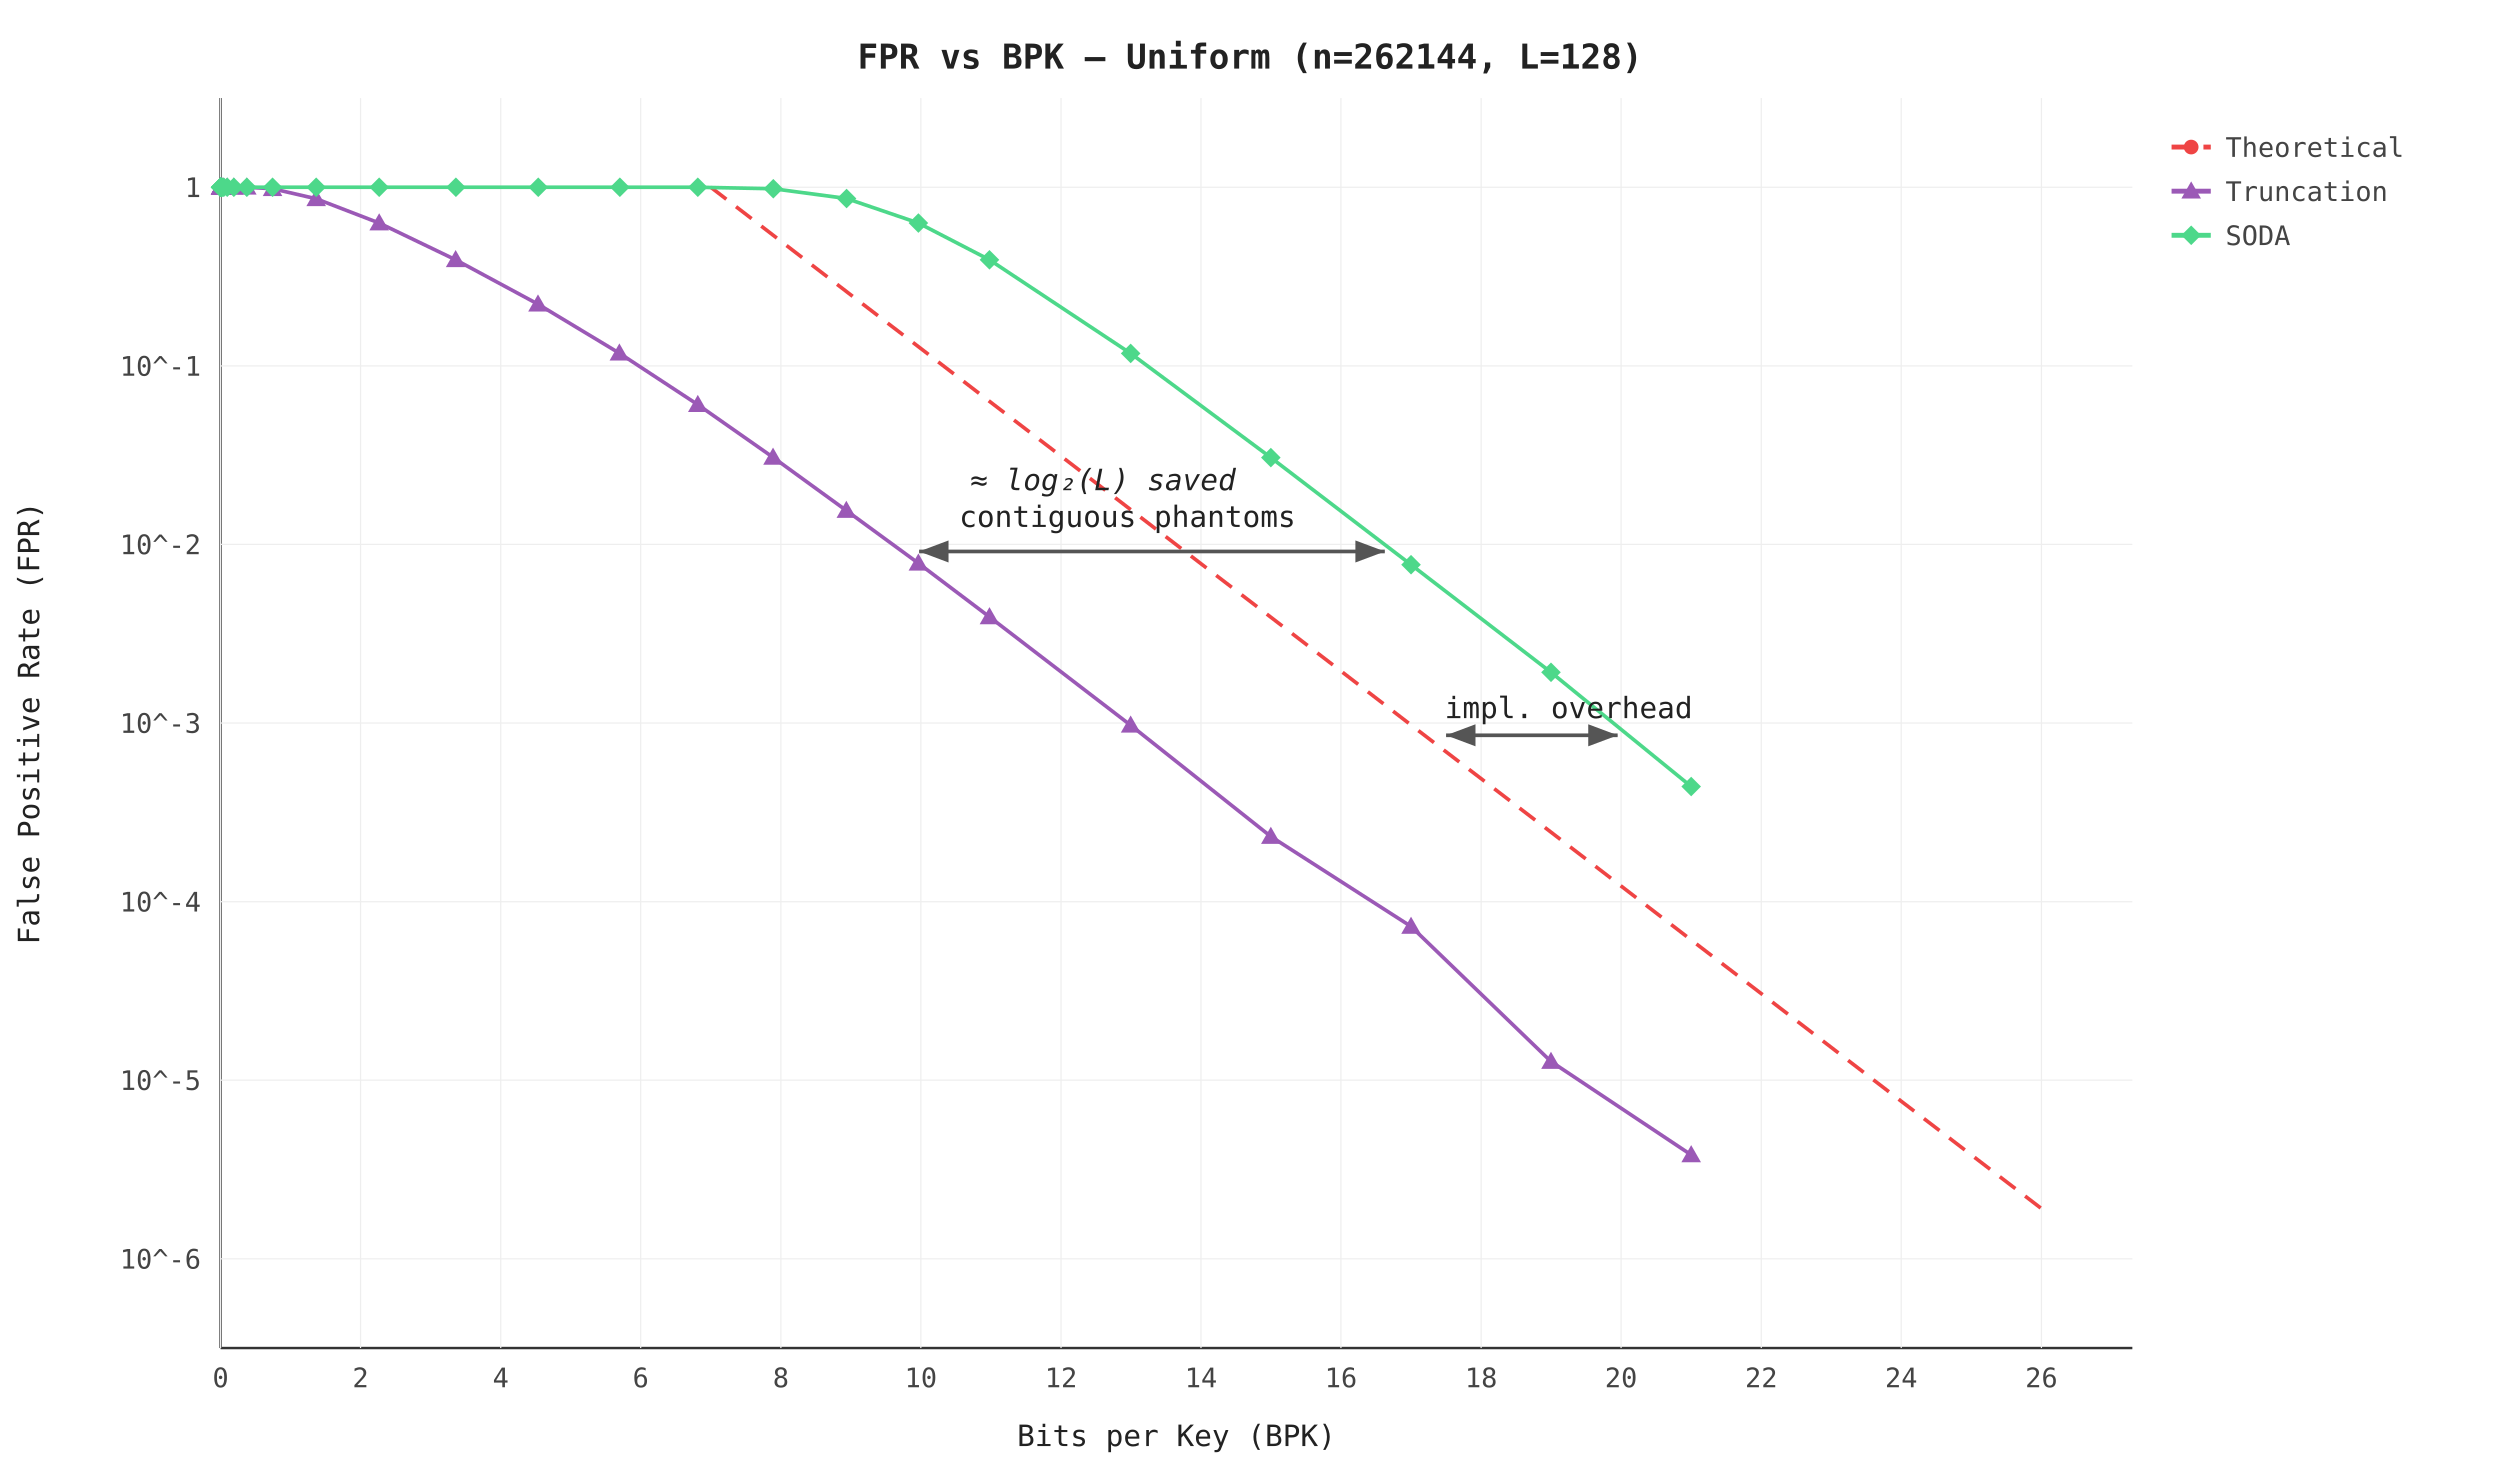
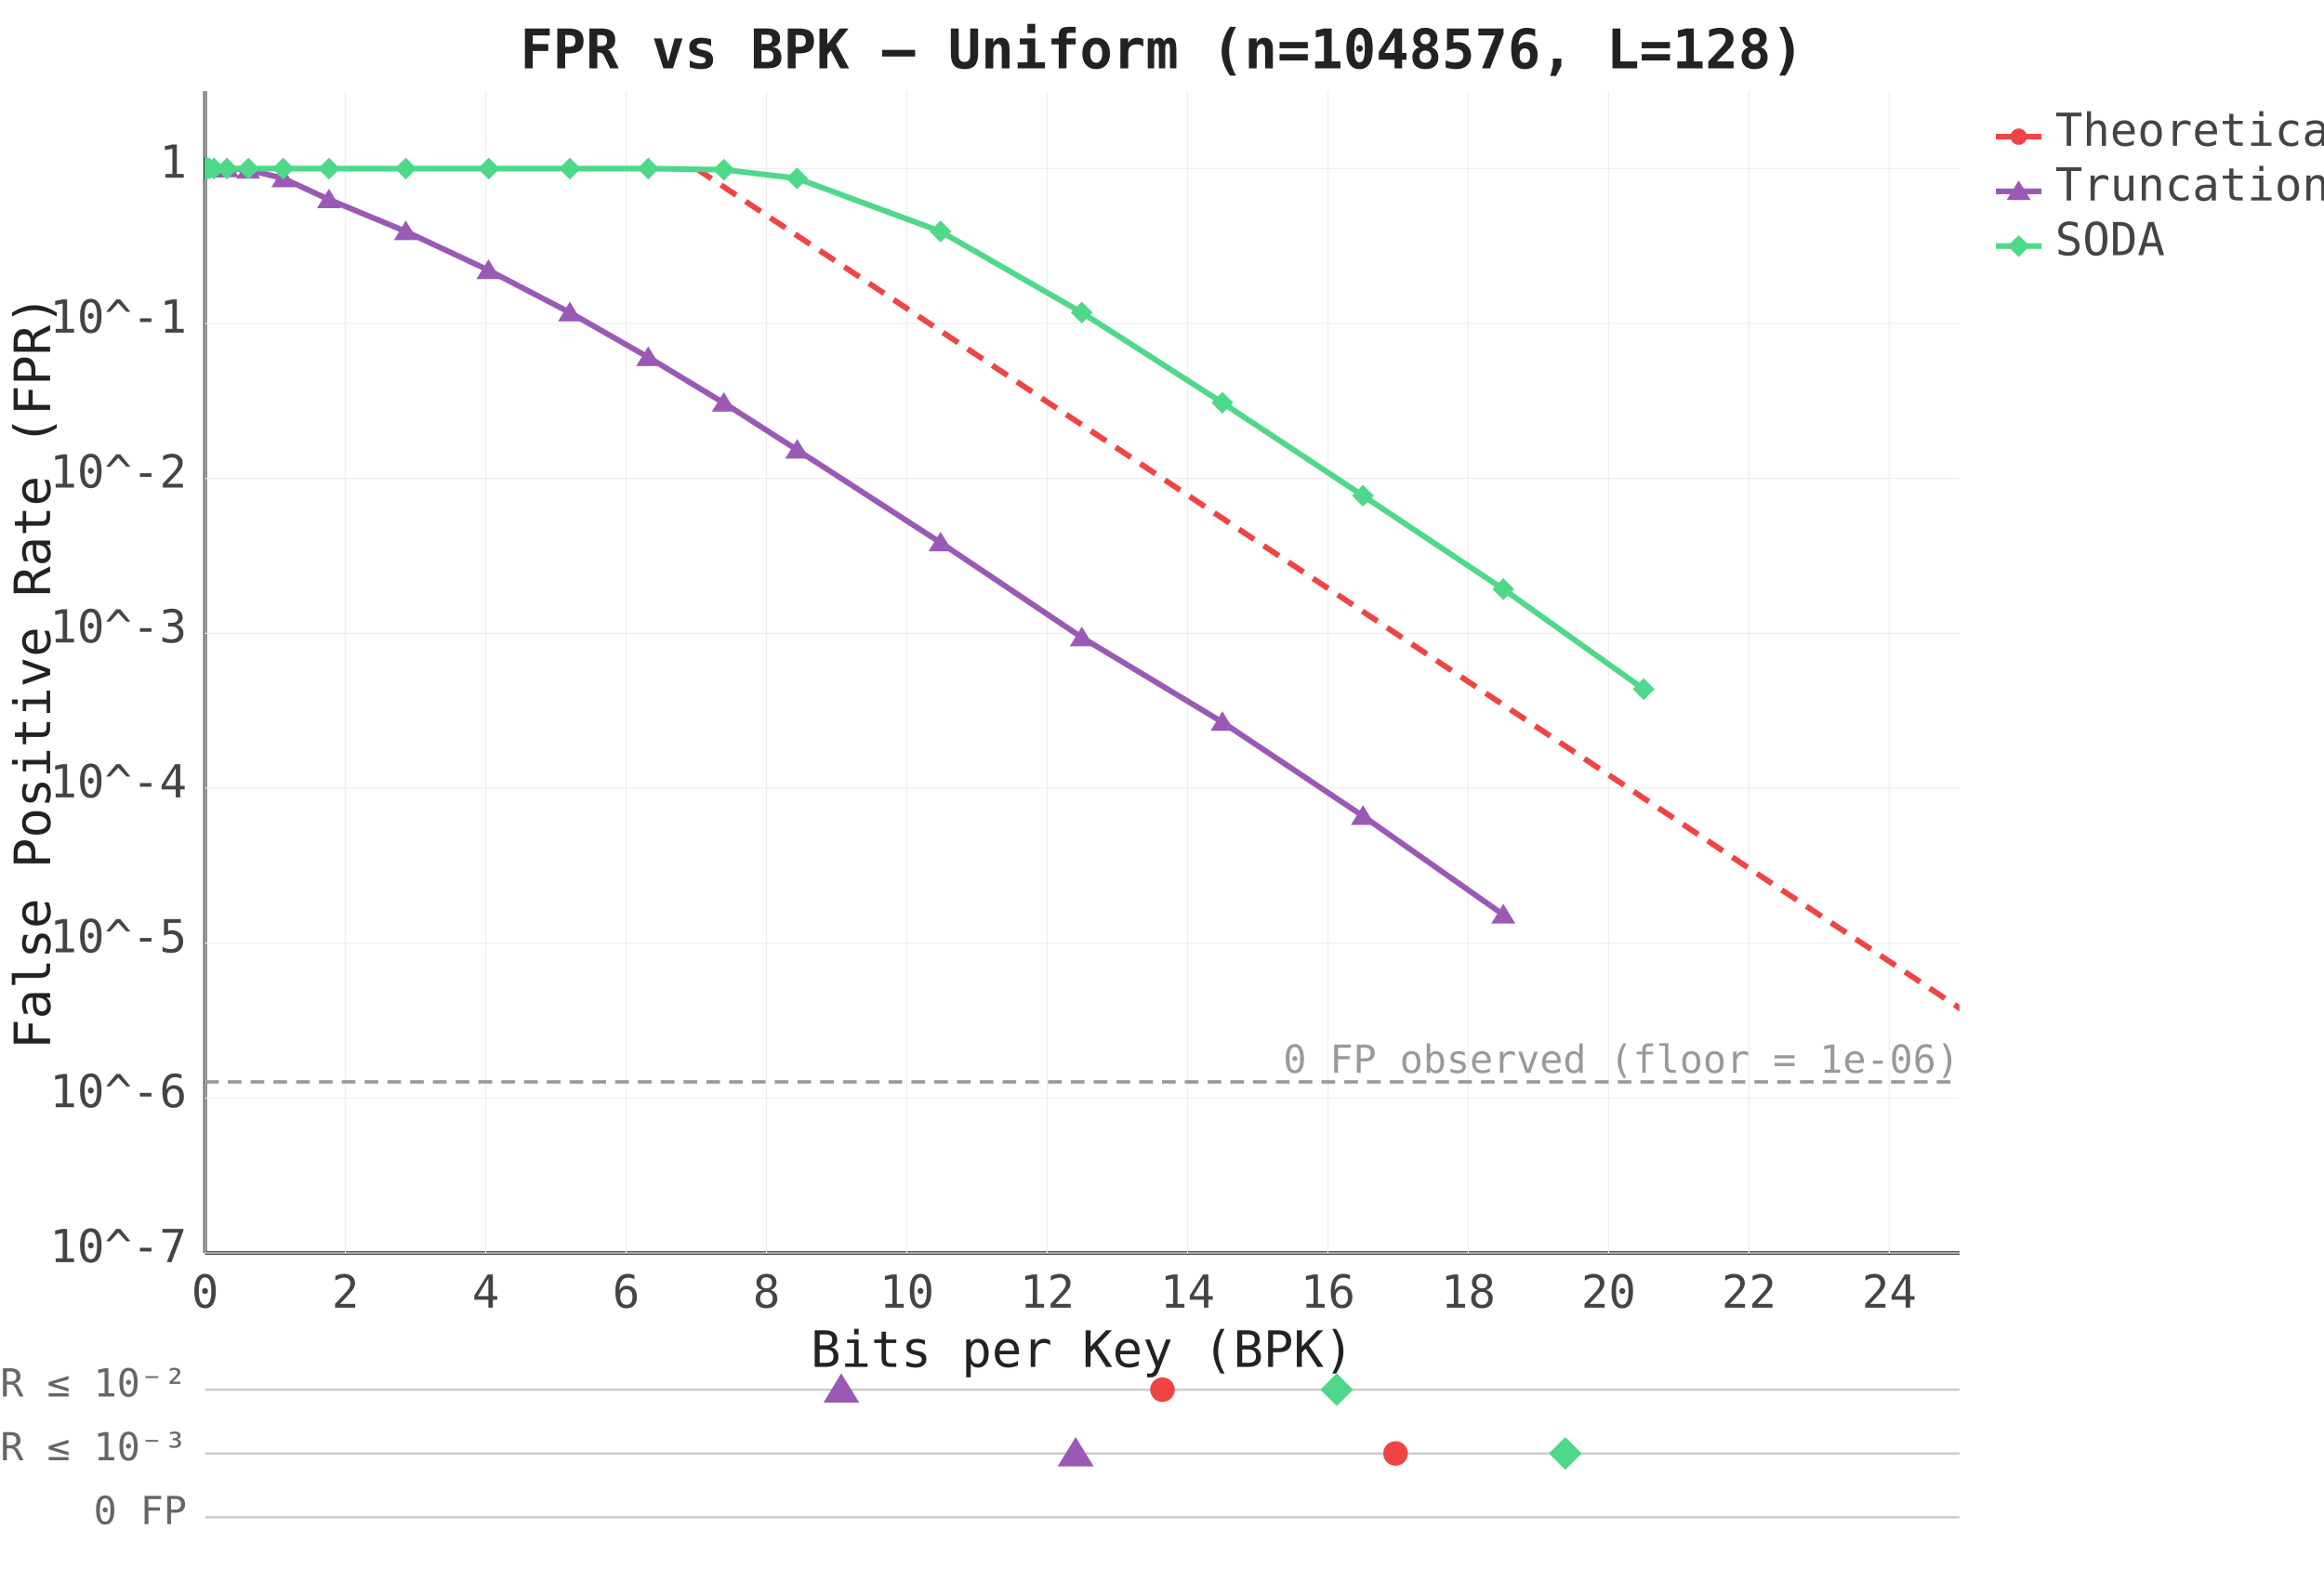
- <svg xmlns="http://www.w3.org/2000/svg" width="1020" height="600" viewBox="0 0 1020 600">
-   <style>text{font-family:Menlo,Monaco,monospace;font-size:12px;fill:#222} .axis{stroke:#333;stroke-width:1} .grid{stroke:#eee;stroke-width:0.5} .label{font-size:11px;fill:#444}</style>
-   <text x="510" y="28" text-anchor="middle" style="font-size:14px;font-weight:bold">FPR vs BPK — Uniform (n=262144, L=128)</text>
-   <line class="axis" x1="90.0" y1="550.0" x2="870.0" y2="550.0" />
+ <svg xmlns="http://www.w3.org/2000/svg" width="1020" height="700" viewBox="0 0 1020 700">
+   <defs>
+     <clipPath id="plot-region">
+       <rect x="90.0" y="40.0" width="770.0" height="510.0" />
+     </clipPath>
+   </defs>
+   <style>text{font-family:Menlo,Monaco,monospace;font-size:22px;fill:#222} .axis{stroke:#333;stroke-width:1.5} .grid{stroke:#eee;stroke-width:0.5} .label{font-size:20px;fill:#444}</style>
+   <text x="510" y="30" text-anchor="middle" style="font-size:24px;font-weight:bold">FPR vs BPK — Uniform (n=1048576, L=128)</text>
+   <line class="axis" x1="90.0" y1="550.0" x2="860.0" y2="550.0" />
  <line class="axis" x1="90.0" y1="40.0" x2="90.0" y2="550.0" />
-   <line class="grid" x1="90.0" y1="513.6" x2="870.0" y2="513.6" />
-   <text class="label" x="82.0" y="517.6" text-anchor="end">10^-6</text>
-   <line class="grid" x1="90.0" y1="440.7" x2="870.0" y2="440.7" />
-   <text class="label" x="82.0" y="444.7" text-anchor="end">10^-5</text>
-   <line class="grid" x1="90.0" y1="367.9" x2="870.0" y2="367.9" />
-   <text class="label" x="82.0" y="371.9" text-anchor="end">10^-4</text>
-   <line class="grid" x1="90.0" y1="295.0" x2="870.0" y2="295.0" />
-   <text class="label" x="82.0" y="299.0" text-anchor="end">10^-3</text>
-   <line class="grid" x1="90.0" y1="222.1" x2="870.0" y2="222.1" />
-   <text class="label" x="82.0" y="226.1" text-anchor="end">10^-2</text>
-   <line class="grid" x1="90.0" y1="149.3" x2="870.0" y2="149.3" />
-   <text class="label" x="82.0" y="153.3" text-anchor="end">10^-1</text>
-   <line class="grid" x1="90.0" y1="76.4" x2="870.0" y2="76.4" />
-   <text class="label" x="82.0" y="80.4" text-anchor="end">1</text>
+   <line class="grid" x1="90.0" y1="550.0" x2="860.0" y2="550.0" />
+   <text class="label" x="82.0" y="554.0" text-anchor="end">10^-7</text>
+   <line class="grid" x1="90.0" y1="482.0" x2="860.0" y2="482.0" />
+   <text class="label" x="82.0" y="486.0" text-anchor="end">10^-6</text>
+   <line class="grid" x1="90.0" y1="414.0" x2="860.0" y2="414.0" />
+   <text class="label" x="82.0" y="418.0" text-anchor="end">10^-5</text>
+   <line class="grid" x1="90.0" y1="346.0" x2="860.0" y2="346.0" />
+   <text class="label" x="82.0" y="350.0" text-anchor="end">10^-4</text>
+   <line class="grid" x1="90.0" y1="278.0" x2="860.0" y2="278.0" />
+   <text class="label" x="82.0" y="282.0" text-anchor="end">10^-3</text>
+   <line class="grid" x1="90.0" y1="210.0" x2="860.0" y2="210.0" />
+   <text class="label" x="82.0" y="214.0" text-anchor="end">10^-2</text>
+   <line class="grid" x1="90.0" y1="142.0" x2="860.0" y2="142.0" />
+   <text class="label" x="82.0" y="146.0" text-anchor="end">10^-1</text>
+   <line class="grid" x1="90.0" y1="74.0" x2="860.0" y2="74.0" />
+   <text class="label" x="82.0" y="78.0" text-anchor="end">1</text>
  <line class="grid" x1="90.0" y1="40.0" x2="90.0" y2="550.0" />
-   <text class="label" x="90.0" y="566.0" text-anchor="middle">0</text>
-   <line class="grid" x1="147.1" y1="40.0" x2="147.1" y2="550.0" />
-   <text class="label" x="147.1" y="566.0" text-anchor="middle">2</text>
-   <line class="grid" x1="204.3" y1="40.0" x2="204.3" y2="550.0" />
-   <text class="label" x="204.3" y="566.0" text-anchor="middle">4</text>
-   <line class="grid" x1="261.4" y1="40.0" x2="261.4" y2="550.0" />
-   <text class="label" x="261.4" y="566.0" text-anchor="middle">6</text>
-   <line class="grid" x1="318.6" y1="40.0" x2="318.6" y2="550.0" />
-   <text class="label" x="318.6" y="566.0" text-anchor="middle">8</text>
-   <line class="grid" x1="375.7" y1="40.0" x2="375.7" y2="550.0" />
-   <text class="label" x="375.7" y="566.0" text-anchor="middle">10</text>
-   <line class="grid" x1="432.9" y1="40.0" x2="432.9" y2="550.0" />
-   <text class="label" x="432.9" y="566.0" text-anchor="middle">12</text>
-   <line class="grid" x1="490.0" y1="40.0" x2="490.0" y2="550.0" />
-   <text class="label" x="490.0" y="566.0" text-anchor="middle">14</text>
-   <line class="grid" x1="547.1" y1="40.0" x2="547.1" y2="550.0" />
-   <text class="label" x="547.1" y="566.0" text-anchor="middle">16</text>
-   <line class="grid" x1="604.3" y1="40.0" x2="604.3" y2="550.0" />
-   <text class="label" x="604.3" y="566.0" text-anchor="middle">18</text>
-   <line class="grid" x1="661.4" y1="40.0" x2="661.4" y2="550.0" />
-   <text class="label" x="661.4" y="566.0" text-anchor="middle">20</text>
-   <line class="grid" x1="718.6" y1="40.0" x2="718.6" y2="550.0" />
-   <text class="label" x="718.6" y="566.0" text-anchor="middle">22</text>
-   <line class="grid" x1="775.7" y1="40.0" x2="775.7" y2="550.0" />
-   <text class="label" x="775.7" y="566.0" text-anchor="middle">24</text>
-   <line class="grid" x1="832.9" y1="40.0" x2="832.9" y2="550.0" />
-   <text class="label" x="832.9" y="566.0" text-anchor="middle">26</text>
-   <polyline fill="none" stroke="#ef4444" stroke-width="1.5" stroke-dasharray="8,5" points="290.0,76.4 318.6,98.4 347.1,120.3 375.7,142.2 404.3,164.2 432.9,186.1 461.4,208.0 490.0,230.0 518.6,251.9 547.1,273.8 575.7,295.8 604.3,317.7 632.9,339.6 661.4,361.5 690.0,383.5 718.6,405.4 747.1,427.3 775.7,449.3 804.3,471.2 832.9,493.1" />
-   <polyline fill="none" stroke="#9b59b6" stroke-width="1.5" points="90.0,76.4 90.0,76.4 90.0,76.4 90.0,76.4 90.1,76.4 90.2,76.4 90.3,76.4 90.7,76.4 91.3,76.4 92.7,76.4 95.4,76.4 100.7,76.4 111.2,77.0 129.0,81.1 154.7,91.0 185.9,106.0 219.5,124.1 252.7,144.1 284.7,165.1 315.4,186.6 345.3,208.3 374.7,229.8 403.7,251.7 461.3,295.9 518.5,341.3 575.7,378.0 632.8,433.1 690.0,471.2" />
-   <polygon points="90.0,72.4 94.0,79.4 86.0,79.4" fill="#9b59b6" />
-   <polygon points="90.0,72.4 94.0,79.4 86.0,79.4" fill="#9b59b6" />
-   <polygon points="90.0,72.4 94.0,79.4 86.0,79.4" fill="#9b59b6" />
-   <polygon points="90.0,72.4 94.0,79.4 86.0,79.4" fill="#9b59b6" />
-   <polygon points="90.1,72.4 94.1,79.4 86.1,79.4" fill="#9b59b6" />
-   <polygon points="90.2,72.4 94.2,79.4 86.2,79.4" fill="#9b59b6" />
-   <polygon points="90.3,72.4 94.3,79.4 86.3,79.4" fill="#9b59b6" />
-   <polygon points="90.7,72.4 94.7,79.4 86.7,79.4" fill="#9b59b6" />
-   <polygon points="91.3,72.4 95.3,79.4 87.3,79.4" fill="#9b59b6" />
-   <polygon points="92.7,72.4 96.7,79.4 88.7,79.4" fill="#9b59b6" />
-   <polygon points="95.4,72.4 99.4,79.4 91.4,79.4" fill="#9b59b6" />
-   <polygon points="100.7,72.4 104.7,79.4 96.7,79.4" fill="#9b59b6" />
-   <polygon points="111.2,73.0 115.2,80.0 107.2,80.0" fill="#9b59b6" />
-   <polygon points="129.0,77.1 133.0,84.1 125.0,84.1" fill="#9b59b6" />
-   <polygon points="154.7,87.0 158.7,94.0 150.7,94.0" fill="#9b59b6" />
-   <polygon points="185.9,102.0 189.9,109.0 181.9,109.0" fill="#9b59b6" />
-   <polygon points="219.5,120.1 223.5,127.1 215.5,127.1" fill="#9b59b6" />
-   <polygon points="252.7,140.1 256.7,147.1 248.7,147.1" fill="#9b59b6" />
-   <polygon points="284.7,161.1 288.7,168.1 280.7,168.1" fill="#9b59b6" />
-   <polygon points="315.4,182.6 319.4,189.6 311.4,189.6" fill="#9b59b6" />
-   <polygon points="345.3,204.3 349.3,211.3 341.3,211.3" fill="#9b59b6" />
-   <polygon points="374.7,225.8 378.7,232.8 370.7,232.8" fill="#9b59b6" />
-   <polygon points="403.7,247.7 407.7,254.7 399.7,254.7" fill="#9b59b6" />
-   <polygon points="461.3,291.9 465.3,298.9 457.3,298.9" fill="#9b59b6" />
-   <polygon points="518.5,337.3 522.5,344.3 514.5,344.3" fill="#9b59b6" />
-   <polygon points="575.7,374.0 579.7,381.0 571.7,381.0" fill="#9b59b6" />
-   <polygon points="632.8,429.1 636.8,436.1 628.8,436.1" fill="#9b59b6" />
-   <polygon points="690.0,467.2 694.0,474.2 686.0,474.2" fill="#9b59b6" />
-   <polyline fill="none" stroke="#4dd88a" stroke-width="1.5" points="90.0,76.4 90.0,76.4 90.0,76.4 90.0,76.4 90.1,76.4 90.2,76.4 90.3,76.4 90.7,76.4 91.3,76.4 92.7,76.4 95.4,76.4 100.7,76.4 111.2,76.4 129.0,76.4 154.7,76.4 186.0,76.4 219.6,76.4 252.9,76.4 284.7,76.4 315.5,77.0 345.4,81.0 374.7,91.0 403.7,106.0 461.3,144.2 518.5,186.7 575.7,230.4 632.8,274.3 690.0,320.9" />
-   <polygon points="90.0,72.4 94.0,76.4 90.0,80.4 86.0,76.4" fill="#4dd88a" />
-   <polygon points="90.0,72.4 94.0,76.4 90.0,80.4 86.0,76.4" fill="#4dd88a" />
-   <polygon points="90.0,72.4 94.0,76.4 90.0,80.4 86.0,76.4" fill="#4dd88a" />
-   <polygon points="90.0,72.4 94.0,76.4 90.0,80.4 86.0,76.4" fill="#4dd88a" />
-   <polygon points="90.1,72.4 94.1,76.4 90.1,80.4 86.1,76.4" fill="#4dd88a" />
-   <polygon points="90.2,72.4 94.2,76.4 90.2,80.4 86.2,76.4" fill="#4dd88a" />
-   <polygon points="90.3,72.4 94.3,76.4 90.3,80.4 86.3,76.4" fill="#4dd88a" />
-   <polygon points="90.7,72.4 94.7,76.4 90.7,80.4 86.7,76.4" fill="#4dd88a" />
-   <polygon points="91.3,72.4 95.3,76.4 91.3,80.4 87.3,76.4" fill="#4dd88a" />
-   <polygon points="92.7,72.4 96.7,76.4 92.7,80.4 88.7,76.4" fill="#4dd88a" />
-   <polygon points="95.4,72.4 99.4,76.4 95.4,80.4 91.4,76.4" fill="#4dd88a" />
-   <polygon points="100.7,72.4 104.7,76.4 100.7,80.4 96.7,76.4" fill="#4dd88a" />
-   <polygon points="111.2,72.4 115.2,76.4 111.2,80.4 107.2,76.4" fill="#4dd88a" />
-   <polygon points="129.0,72.4 133.0,76.4 129.0,80.4 125.0,76.4" fill="#4dd88a" />
-   <polygon points="154.7,72.4 158.7,76.4 154.7,80.4 150.7,76.4" fill="#4dd88a" />
-   <polygon points="186.0,72.4 190.0,76.4 186.0,80.4 182.0,76.4" fill="#4dd88a" />
-   <polygon points="219.6,72.4 223.6,76.4 219.6,80.4 215.6,76.4" fill="#4dd88a" />
-   <polygon points="252.9,72.4 256.9,76.4 252.9,80.4 248.9,76.4" fill="#4dd88a" />
-   <polygon points="284.7,72.4 288.7,76.4 284.7,80.4 280.7,76.4" fill="#4dd88a" />
-   <polygon points="315.5,73.0 319.5,77.0 315.5,81.0 311.5,77.0" fill="#4dd88a" />
-   <polygon points="345.4,77.0 349.4,81.0 345.4,85.0 341.4,81.0" fill="#4dd88a" />
-   <polygon points="374.7,87.0 378.7,91.0 374.7,95.0 370.7,91.0" fill="#4dd88a" />
-   <polygon points="461.3,140.2 465.3,144.2 461.3,148.2 457.3,144.2" fill="#4dd88a" />
-   <polygon points="403.7,102.0 407.7,106.0 403.7,110.0 399.7,106.0" fill="#4dd88a" />
-   <polygon points="518.5,182.7 522.5,186.7 518.5,190.7 514.5,186.7" fill="#4dd88a" />
-   <polygon points="575.7,226.4 579.7,230.4 575.7,234.4 571.7,230.4" fill="#4dd88a" />
-   <polygon points="632.8,270.3 636.8,274.3 632.8,278.3 628.8,274.3" fill="#4dd88a" />
-   <polygon points="690.0,316.9 694.0,320.9 690.0,324.9 686.0,320.9" fill="#4dd88a" />
-   <line x1="886" y1="60" x2="902" y2="60" stroke="#ef4444" stroke-width="2" stroke-dasharray="8,5" />
-   <circle cx="894.0" cy="60.0" r="3" fill="#ef4444" />
-   <text class="label" x="908" y="64">Theoretical</text>
-   <line x1="886" y1="78" x2="902" y2="78" stroke="#9b59b6" stroke-width="2" />
-   <polygon points="894.0,74.0 898.0,81.0 890.0,81.0" fill="#9b59b6" />
-   <text class="label" x="908" y="82">Truncation</text>
-   <line x1="886" y1="96" x2="902" y2="96" stroke="#4dd88a" stroke-width="2" />
-   <polygon points="894.0,92.0 898.0,96.0 894.0,100.0 890.0,96.0" fill="#4dd88a" />
-   <text class="label" x="908" y="100">SODA</text>
-   <defs>
-     <marker id="ah" markerWidth="8" markerHeight="6" refX="8" refY="3" orient="auto">
-       <path d="M0,0 L8,3 L0,6" fill="#555" />
-     </marker>
-     <marker id="ahl" markerWidth="8" markerHeight="6" refX="0" refY="3" orient="auto">
-       <path d="M8,0 L0,3 L8,6" fill="#555" />
-     </marker>
-   </defs>
-   <line x1="375" y1="225" x2="565" y2="225" stroke="#555" stroke-width="1.5" marker-start="url(#ahl)" marker-end="url(#ah)" />
-   <text x="450" y="200" text-anchor="middle" font-size="11" fill="#555" font-style="italic">≈ log₂(L) saved</text>
-   <text x="460" y="215" text-anchor="middle" font-size="10" fill="#777">contiguous phantoms</text>
-   <line x1="590" y1="300" x2="660" y2="300" stroke="#555" stroke-width="1.5" marker-start="url(#ahl)" marker-end="url(#ah)" />
-   <text x="640" y="293" text-anchor="middle" font-size="10" fill="#777">impl. overhead</text>
-   <text x="480" y="590" text-anchor="middle">Bits per Key (BPK)</text>
-   <text transform="translate(16,295) rotate(-90)" text-anchor="middle">False Positive Rate (FPR)</text>
+   <text class="label" x="90.0" y="574.0" text-anchor="middle">0</text>
+   <line class="grid" x1="151.6" y1="40.0" x2="151.6" y2="550.0" />
+   <text class="label" x="151.6" y="574.0" text-anchor="middle">2</text>
+   <line class="grid" x1="213.2" y1="40.0" x2="213.2" y2="550.0" />
+   <text class="label" x="213.2" y="574.0" text-anchor="middle">4</text>
+   <line class="grid" x1="274.8" y1="40.0" x2="274.8" y2="550.0" />
+   <text class="label" x="274.8" y="574.0" text-anchor="middle">6</text>
+   <line class="grid" x1="336.4" y1="40.0" x2="336.4" y2="550.0" />
+   <text class="label" x="336.4" y="574.0" text-anchor="middle">8</text>
+   <line class="grid" x1="398.0" y1="40.0" x2="398.0" y2="550.0" />
+   <text class="label" x="398.0" y="574.0" text-anchor="middle">10</text>
+   <line class="grid" x1="459.6" y1="40.0" x2="459.6" y2="550.0" />
+   <text class="label" x="459.6" y="574.0" text-anchor="middle">12</text>
+   <line class="grid" x1="521.2" y1="40.0" x2="521.2" y2="550.0" />
+   <text class="label" x="521.2" y="574.0" text-anchor="middle">14</text>
+   <line class="grid" x1="582.8" y1="40.0" x2="582.8" y2="550.0" />
+   <text class="label" x="582.8" y="574.0" text-anchor="middle">16</text>
+   <line class="grid" x1="644.4" y1="40.0" x2="644.4" y2="550.0" />
+   <text class="label" x="644.4" y="574.0" text-anchor="middle">18</text>
+   <line class="grid" x1="706.0" y1="40.0" x2="706.0" y2="550.0" />
+   <text class="label" x="706.0" y="574.0" text-anchor="middle">20</text>
+   <line class="grid" x1="767.6" y1="40.0" x2="767.6" y2="550.0" />
+   <text class="label" x="767.6" y="574.0" text-anchor="middle">22</text>
+   <line class="grid" x1="829.2" y1="40.0" x2="829.2" y2="550.0" />
+   <text class="label" x="829.2" y="574.0" text-anchor="middle">24</text>
+   <line x1="90.0" y1="474.9" x2="860.0" y2="474.9" stroke="#999" stroke-width="1.5" stroke-dasharray="6,4" />
+   <text x="860.0" y="470.9" text-anchor="end" style="font-size:17px;fill:#999">0 FP observed (floor = 1e-06)</text>
+   <g clip-path="url(#plot-region)">
+     <polyline fill="none" stroke="#ef4444" stroke-width="2.5" stroke-dasharray="8,5" points="305.6,74.0 336.4,94.5 367.2,114.9 398.0,135.4 428.8,155.9 459.6,176.4 490.4,196.8 521.2,217.3 552.0,237.8 582.8,258.2 613.6,278.7 644.4,299.2 675.2,319.6 706.0,340.1 736.8,360.6 767.6,381.1 798.4,401.5 829.2,422.0 860.0,442.5 890.8,462.9" />
+     <polyline fill="none" stroke="#9b59b6" stroke-width="2.5" points="90.0,74.0 90.0,74.0 90.0,74.0 90.0,74.0 90.0,74.0 90.0,74.0 90.1,74.0 90.1,74.0 90.2,74.0 90.5,74.0 91.0,74.0 91.9,74.0 93.9,74.0 99.6,74.0 109.0,74.6 124.3,78.3 144.4,87.6 178.1,101.6 214.4,118.6 250.1,137.2 284.5,156.8 317.7,176.9 349.9,197.5 412.8,238.2 474.8,279.8 536.5,317.0 598.2,358.2 659.8,401.5" />
+     <polygon points="90.0,69.2 95.3,77.8 84.7,77.8" fill="#9b59b6" />
+     <polygon points="90.0,69.2 95.3,77.8 84.7,77.8" fill="#9b59b6" />
+     <polygon points="90.0,69.2 95.3,77.8 84.7,77.8" fill="#9b59b6" />
+     <polygon points="90.0,69.2 95.3,77.8 84.7,77.8" fill="#9b59b6" />
+     <polygon points="90.0,69.2 95.3,77.8 84.7,77.8" fill="#9b59b6" />
+     <polygon points="90.0,69.2 95.3,77.8 84.8,77.8" fill="#9b59b6" />
+     <polygon points="90.1,69.2 95.3,77.8 84.8,77.8" fill="#9b59b6" />
+     <polygon points="90.1,69.2 95.4,77.8 84.8,77.8" fill="#9b59b6" />
+     <polygon points="90.2,69.2 95.5,77.8 85.0,77.8" fill="#9b59b6" />
+     <polygon points="90.5,69.2 95.8,77.8 85.2,77.8" fill="#9b59b6" />
+     <polygon points="91.0,69.2 96.2,77.8 85.7,77.8" fill="#9b59b6" />
+     <polygon points="91.9,69.2 97.2,77.8 86.6,77.8" fill="#9b59b6" />
+     <polygon points="93.9,69.2 99.1,77.8 88.6,77.8" fill="#9b59b6" />
+     <polygon points="99.6,69.2 104.9,77.8 94.3,77.8" fill="#9b59b6" />
+     <polygon points="109.0,69.8 114.2,78.4 103.7,78.4" fill="#9b59b6" />
+     <polygon points="124.3,73.5 129.6,82.2 119.1,82.2" fill="#9b59b6" />
+     <polygon points="144.4,82.8 149.6,91.4 139.1,91.4" fill="#9b59b6" />
+     <polygon points="178.1,96.8 183.4,105.4 172.9,105.4" fill="#9b59b6" />
+     <polygon points="214.4,113.8 219.7,122.5 209.1,122.5" fill="#9b59b6" />
+     <polygon points="250.1,132.4 255.4,141.1 244.9,141.1" fill="#9b59b6" />
+     <polygon points="284.5,152.0 289.8,160.7 279.2,160.7" fill="#9b59b6" />
+     <polygon points="317.7,172.1 322.9,180.7 312.4,180.7" fill="#9b59b6" />
+     <polygon points="349.9,192.7 355.2,201.3 344.6,201.3" fill="#9b59b6" />
+     <polygon points="412.8,233.4 418.1,242.0 407.5,242.0" fill="#9b59b6" />
+     <polygon points="474.8,275.0 480.1,283.7 469.5,283.7" fill="#9b59b6" />
+     <polygon points="536.5,312.2 541.8,320.8 531.3,320.8" fill="#9b59b6" />
+     <polygon points="598.2,353.4 603.5,362.1 592.9,362.1" fill="#9b59b6" />
+     <polygon points="659.8,396.7 665.1,405.4 654.5,405.4" fill="#9b59b6" />
+     <polyline fill="none" stroke="#4dd88a" stroke-width="2.5" points="90.0,74.0 90.0,74.0 90.0,74.0 90.0,74.0 90.0,74.0 90.0,74.0 90.1,74.0 90.1,74.0 90.2,74.0 90.5,74.0 91.0,74.0 91.9,74.0 93.9,74.0 99.6,74.0 109.0,74.0 124.3,74.0 144.4,74.0 178.1,74.0 214.5,74.0 250.1,74.0 284.5,74.0 317.7,74.5 349.8,78.3 412.8,101.6 474.8,137.2 536.5,176.8 598.2,217.6 659.8,258.6 721.4,302.5" />
+     <polygon points="90.0,69.2 94.8,74.0 90.0,78.8 85.2,74.0" fill="#4dd88a" />
+     <polygon points="90.0,69.2 94.8,74.0 90.0,78.8 85.2,74.0" fill="#4dd88a" />
+     <polygon points="90.0,69.2 94.8,74.0 90.0,78.8 85.2,74.0" fill="#4dd88a" />
+     <polygon points="90.0,69.2 94.8,74.0 90.0,78.8 85.2,74.0" fill="#4dd88a" />
+     <polygon points="90.0,69.2 94.8,74.0 90.0,78.8 85.2,74.0" fill="#4dd88a" />
+     <polygon points="90.0,69.2 94.8,74.0 90.0,78.8 85.2,74.0" fill="#4dd88a" />
+     <polygon points="90.1,69.2 94.9,74.0 90.1,78.8 85.3,74.0" fill="#4dd88a" />
+     <polygon points="90.1,69.2 94.9,74.0 90.1,78.8 85.3,74.0" fill="#4dd88a" />
+     <polygon points="90.2,69.2 95.0,74.0 90.2,78.8 85.4,74.0" fill="#4dd88a" />
+     <polygon points="90.5,69.2 95.3,74.0 90.5,78.8 85.7,74.0" fill="#4dd88a" />
+     <polygon points="91.0,69.2 95.8,74.0 91.0,78.8 86.2,74.0" fill="#4dd88a" />
+     <polygon points="91.9,69.2 96.7,74.0 91.9,78.8 87.1,74.0" fill="#4dd88a" />
+     <polygon points="93.9,69.2 98.7,74.0 93.9,78.8 89.1,74.0" fill="#4dd88a" />
+     <polygon points="99.6,69.2 104.4,74.0 99.6,78.8 94.8,74.0" fill="#4dd88a" />
+     <polygon points="109.0,69.2 113.8,74.0 109.0,78.8 104.2,74.0" fill="#4dd88a" />
+     <polygon points="124.3,69.2 129.1,74.0 124.3,78.8 119.5,74.0" fill="#4dd88a" />
+     <polygon points="144.4,69.2 149.2,74.0 144.4,78.8 139.6,74.0" fill="#4dd88a" />
+     <polygon points="178.1,69.2 182.9,74.0 178.1,78.8 173.3,74.0" fill="#4dd88a" />
+     <polygon points="214.5,69.2 219.3,74.0 214.5,78.8 209.7,74.0" fill="#4dd88a" />
+     <polygon points="250.1,69.2 254.9,74.0 250.1,78.8 245.3,74.0" fill="#4dd88a" />
+     <polygon points="284.5,69.2 289.3,74.0 284.5,78.8 279.7,74.0" fill="#4dd88a" />
+     <polygon points="317.7,69.7 322.5,74.5 317.7,79.3 312.9,74.5" fill="#4dd88a" />
+     <polygon points="349.8,73.5 354.6,78.3 349.8,83.1 345.0,78.3" fill="#4dd88a" />
+     <polygon points="412.8,96.8 417.6,101.6 412.8,106.4 408.0,101.6" fill="#4dd88a" />
+     <polygon points="474.8,132.4 479.6,137.2 474.8,142.0 470.0,137.2" fill="#4dd88a" />
+     <polygon points="536.5,172.0 541.3,176.8 536.5,181.6 531.7,176.8" fill="#4dd88a" />
+     <polygon points="598.2,212.8 603.0,217.6 598.2,222.4 593.4,217.6" fill="#4dd88a" />
+     <polygon points="659.8,253.8 664.6,258.6 659.8,263.4 655.0,258.6" fill="#4dd88a" />
+     <polygon points="721.4,297.7 726.2,302.5 721.4,307.3 716.6,302.5" fill="#4dd88a" />
+   </g>
+   <line x1="876" y1="60" x2="896" y2="60" stroke="#ef4444" stroke-width="2.5" stroke-dasharray="8,5" />
+   <circle cx="886.0" cy="60.0" r="3.6" fill="#ef4444" />
+   <text class="label" x="902" y="64">Theoretical</text>
+   <line x1="876" y1="84" x2="896" y2="84" stroke="#9b59b6" stroke-width="2.5" />
+   <polygon points="886.0,79.2 891.3,87.8 880.7,87.8" fill="#9b59b6" />
+   <text class="label" x="902" y="88">Truncation</text>
+   <line x1="876" y1="108" x2="896" y2="108" stroke="#4dd88a" stroke-width="2.5" />
+   <polygon points="886.0,103.2 890.8,108.0 886.0,112.8 881.2,108.0" fill="#4dd88a" />
+   <text class="label" x="902" y="112">SODA</text>
+   <text x="475" y="600" text-anchor="middle" style="font-size:22px">Bits per Key (BPK)</text>
+   <text transform="translate(22,295) rotate(-90)" text-anchor="middle" style="font-size:22px">False Positive Rate (FPR)</text>
+   <line x1="90.0" y1="610.0" x2="860.0" y2="610.0" stroke="#ccc" stroke-width="1" />
+   <text x="82.0" y="613.0" text-anchor="end" style="font-size:17px;fill:#666">FPR ≤ 10⁻²</text>
+   <g transform="translate(510.2,610.0) scale(1.5) translate(-510.2,-610.0)">
+     <circle cx="510.2" cy="610.0" r="3.6" fill="#ef4444" />
+   </g>
+   <g transform="translate(369.2,610.0) scale(1.5) translate(-369.2,-610.0)">
+     <polygon points="369.2,605.2 374.5,613.8 364.0,613.8" fill="#9b59b6" />
+   </g>
+   <g transform="translate(586.7,610.0) scale(1.5) translate(-586.7,-610.0)">
+     <polygon points="586.7,605.2 591.5,610.0 586.7,614.8 581.9,610.0" fill="#4dd88a" />
+   </g>
+   <line x1="90.0" y1="638.0" x2="860.0" y2="638.0" stroke="#ccc" stroke-width="1" />
+   <text x="82.0" y="641.0" text-anchor="end" style="font-size:17px;fill:#666">FPR ≤ 10⁻³</text>
+   <g transform="translate(612.5,638.0) scale(1.5) translate(-612.5,-638.0)">
+     <circle cx="612.5" cy="638.0" r="3.6" fill="#ef4444" />
+   </g>
+   <g transform="translate(472.1,638.0) scale(1.5) translate(-472.1,-638.0)">
+     <polygon points="472.1,633.2 477.4,641.8 466.8,641.8" fill="#9b59b6" />
+   </g>
+   <g transform="translate(687.0,638.0) scale(1.5) translate(-687.0,-638.0)">
+     <polygon points="687.0,633.2 691.8,638.0 687.0,642.8 682.2,638.0" fill="#4dd88a" />
+   </g>
+   <line x1="90.0" y1="666.0" x2="860.0" y2="666.0" stroke="#ccc" stroke-width="1" />
+   <text x="82.0" y="669.0" text-anchor="end" style="font-size:17px;fill:#666">0 FP</text>
</svg>
